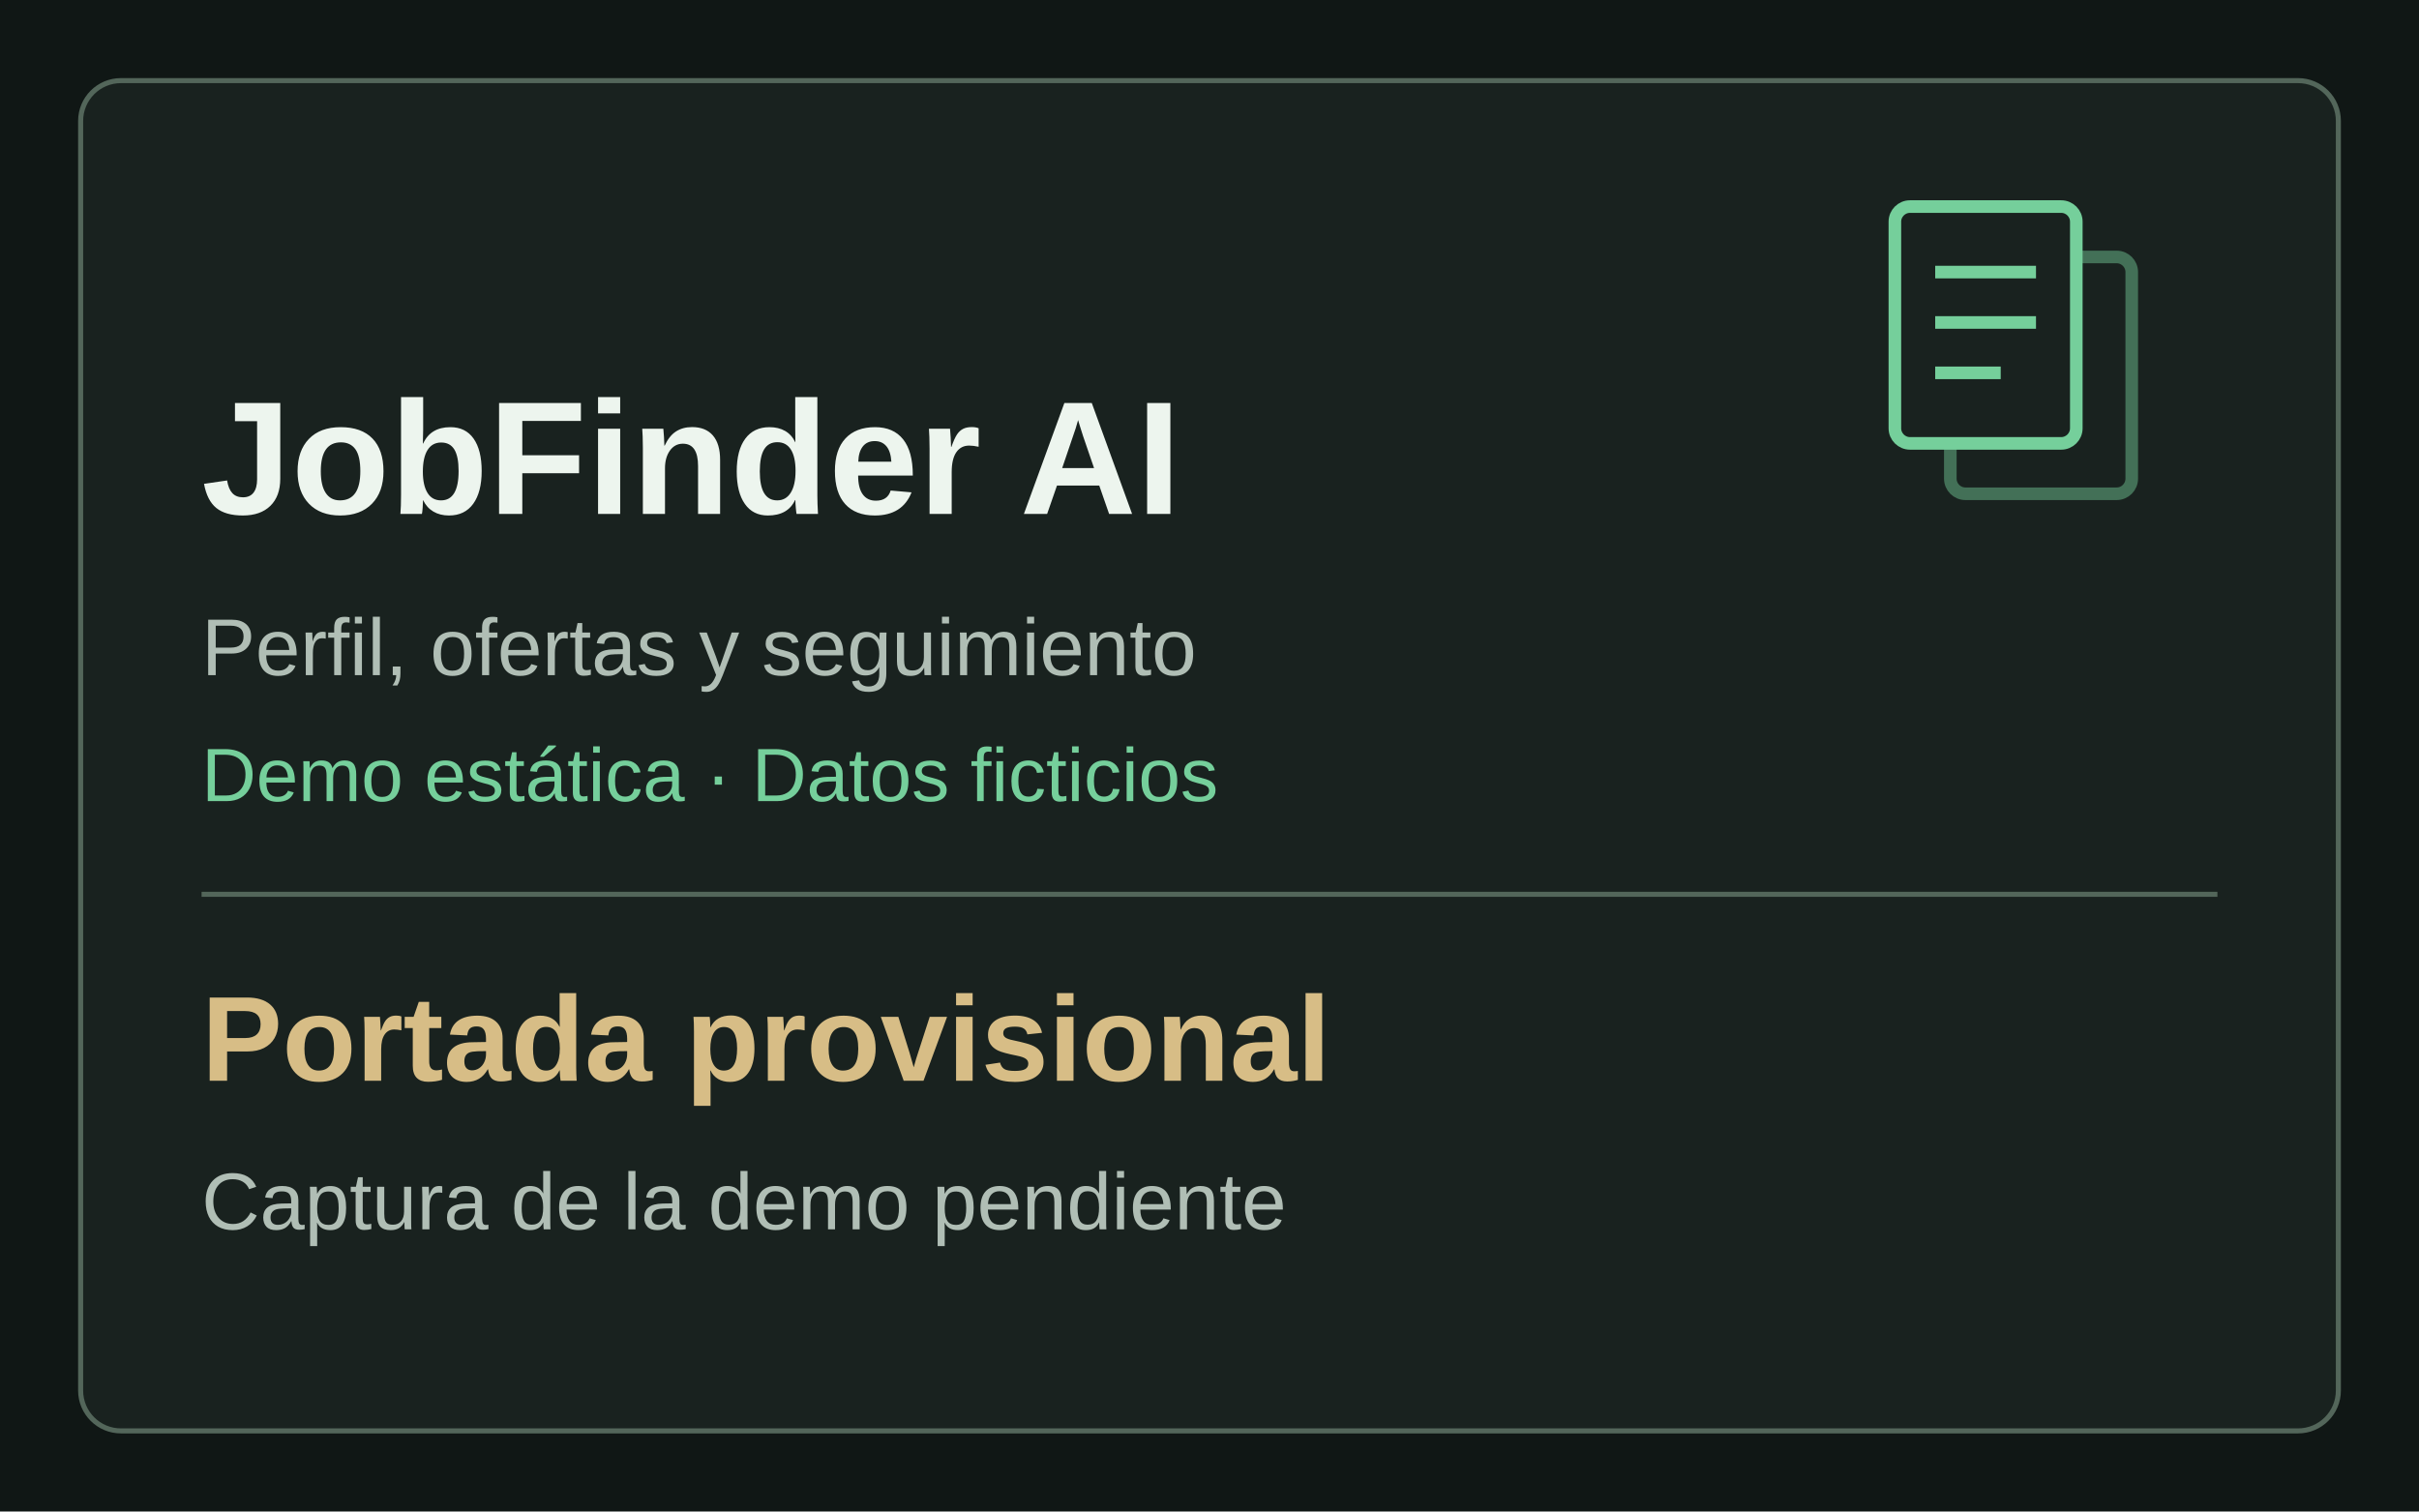
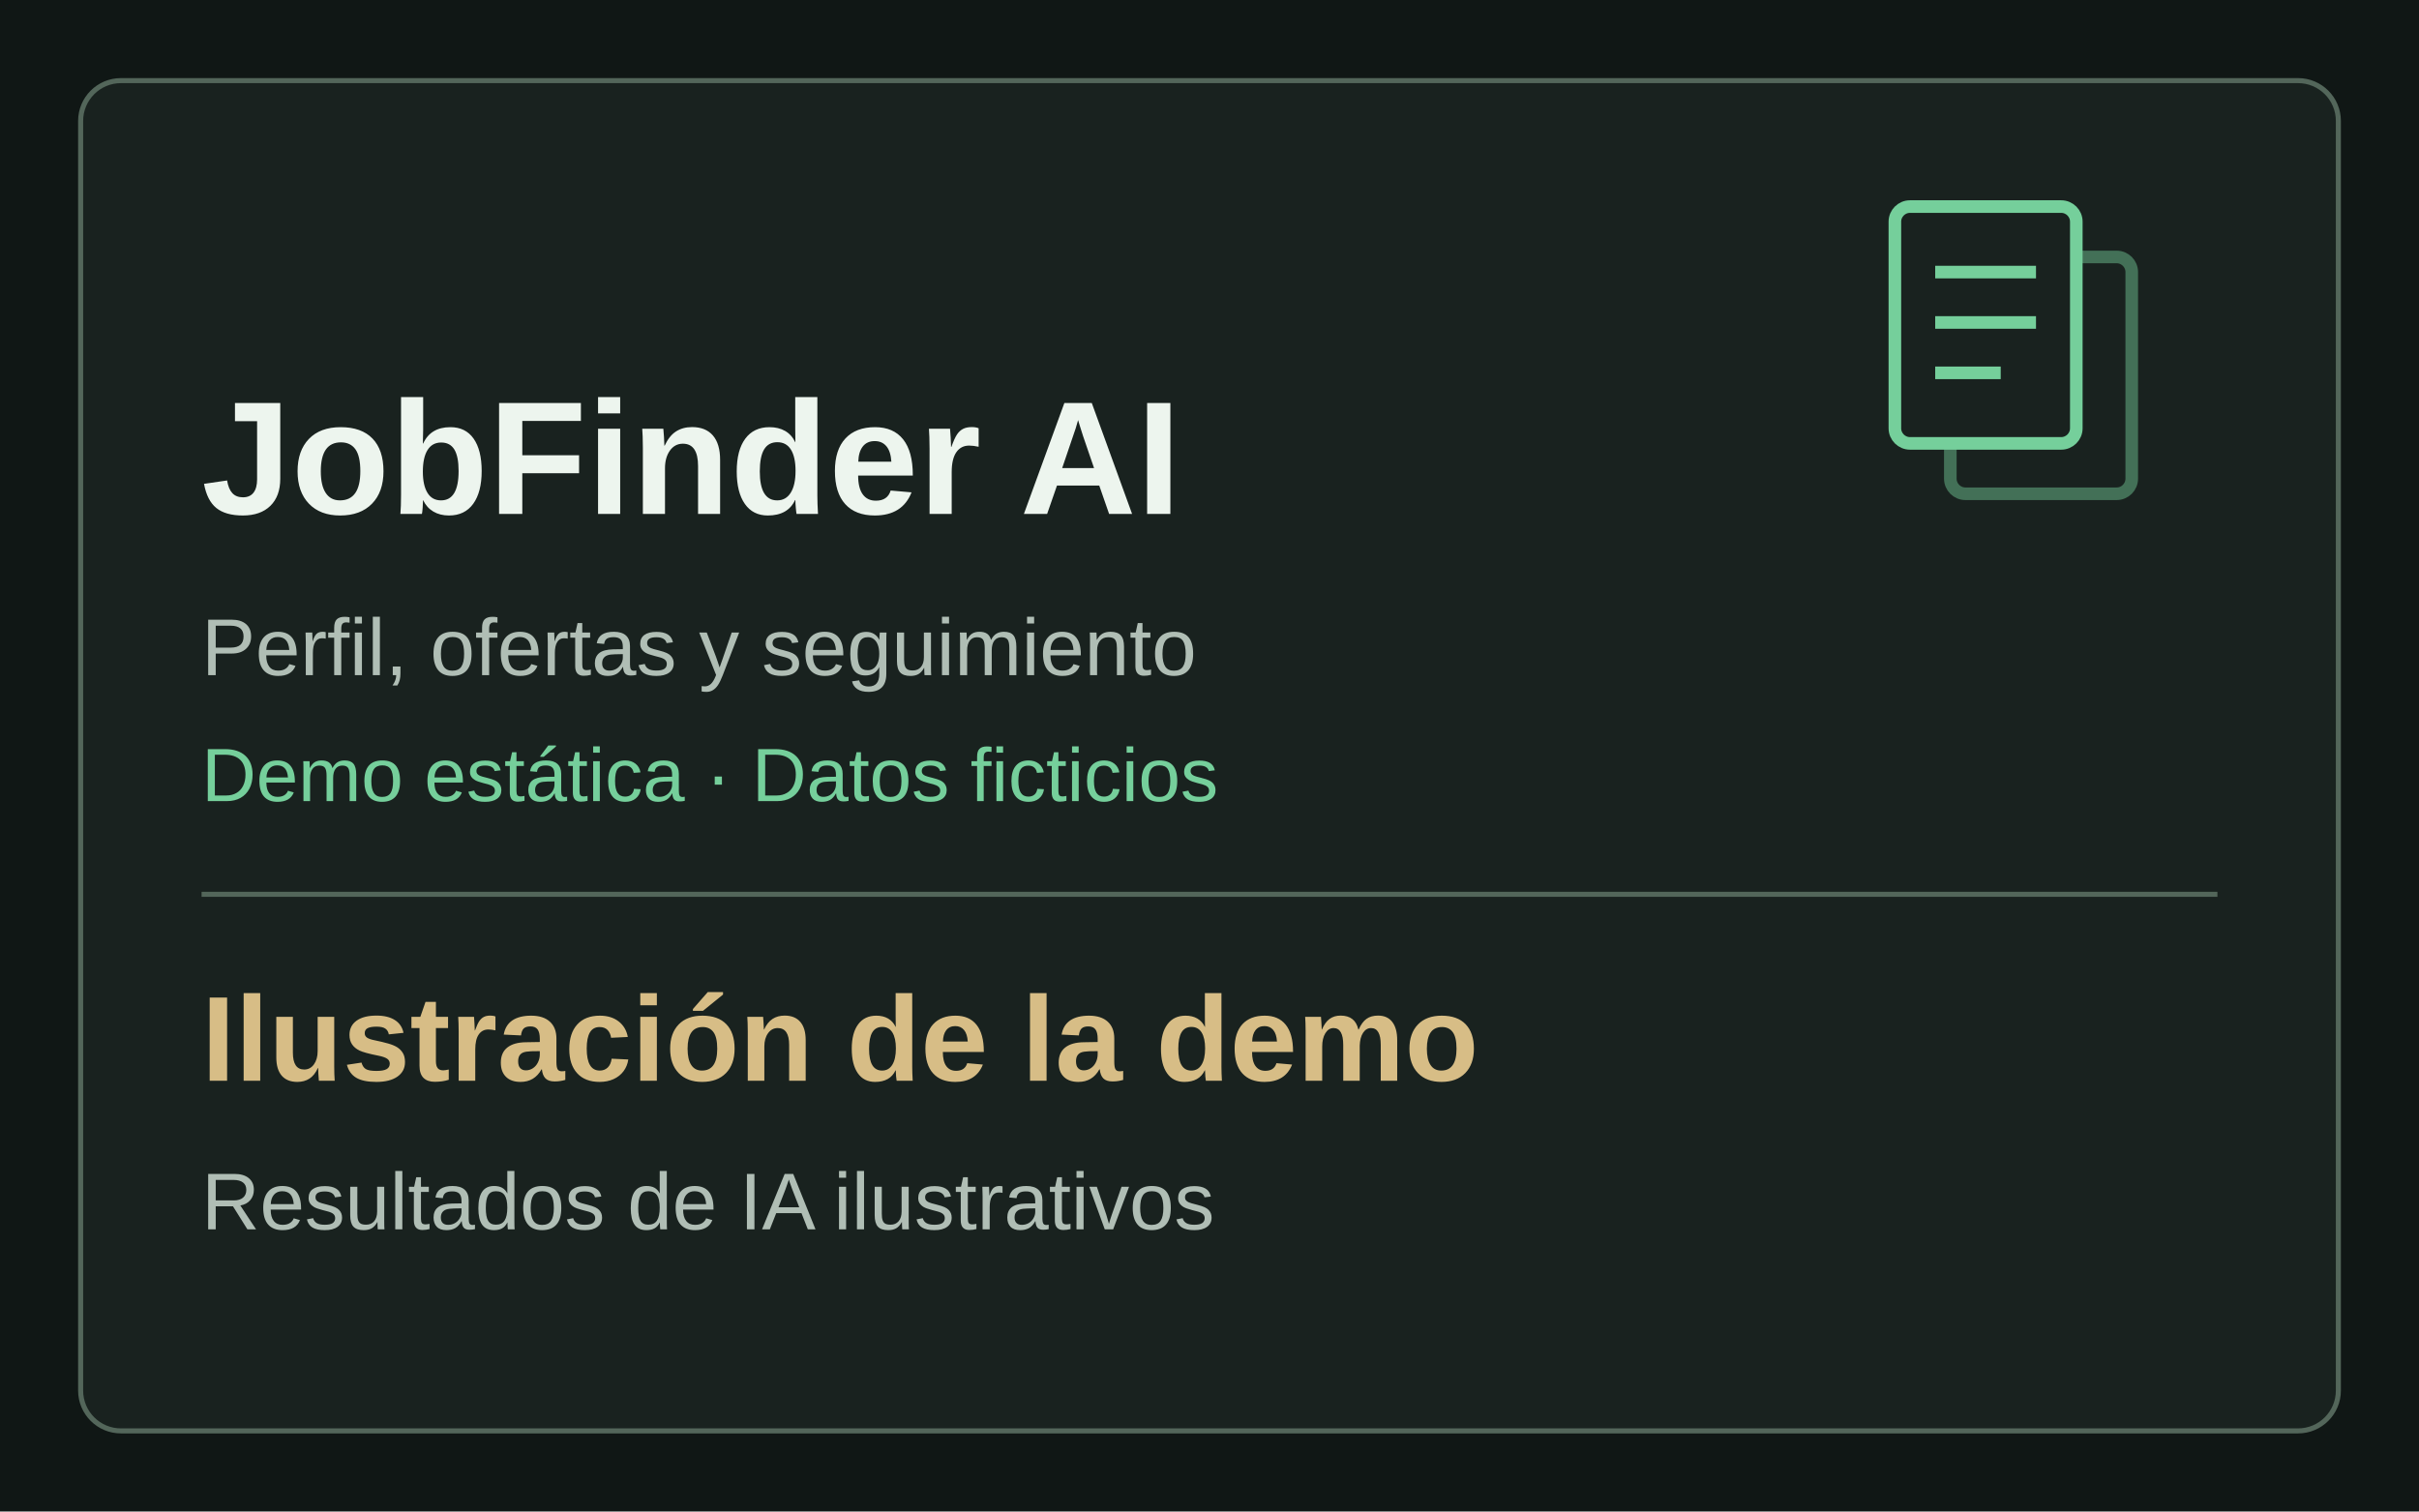
<svg xmlns="http://www.w3.org/2000/svg" width="960" height="600" viewBox="0 0 960 600" role="img" aria-labelledby="title description">
  <rect width="960" height="600" fill="#101715" />
  <rect x="32" y="32" width="896" height="536" rx="16" fill="#19221f" stroke="#53665a" stroke-width="2" />
  <g aria-hidden="true" fill="none" stroke="#75cf9b" stroke-width="5">
    <rect x="774" y="102" width="72" height="94" rx="6" opacity=".45" />
    <rect x="752" y="82" width="72" height="94" rx="6" fill="#19221f" />
    <path d="M768 108h40m-40 20h40m-40 20h26" />
  </g>
  <g font-family="Segoe UI, Arial, sans-serif">
    <text x="80" y="204" fill="#edf5ee" font-size="64" font-weight="700">JobFinder AI</text>
    <text x="80" y="268" fill="#b0beb5" font-size="32">Perfil, ofertas y seguimiento</text>
    <text x="80" y="318" fill="#75cf9b" font-size="30">Demo estática · Datos ficticios</text>
    <path d="M80 355h800" stroke="#53665a" stroke-width="2" />
-     <text x="80" y="429" fill="#d7bd86" font-size="48" font-weight="600">Portada provisional</text>
-     <text x="80" y="488" fill="#b0beb5" font-size="32">Captura de la demo pendiente</text>
+     <text x="80" y="429" fill="#d7bd86" font-size="48" font-weight="600">Ilustración de la demo</text>
+     <text x="80" y="488" fill="#b0beb5" font-size="32">Resultados de IA ilustrativos</text>
  </g>
</svg>
